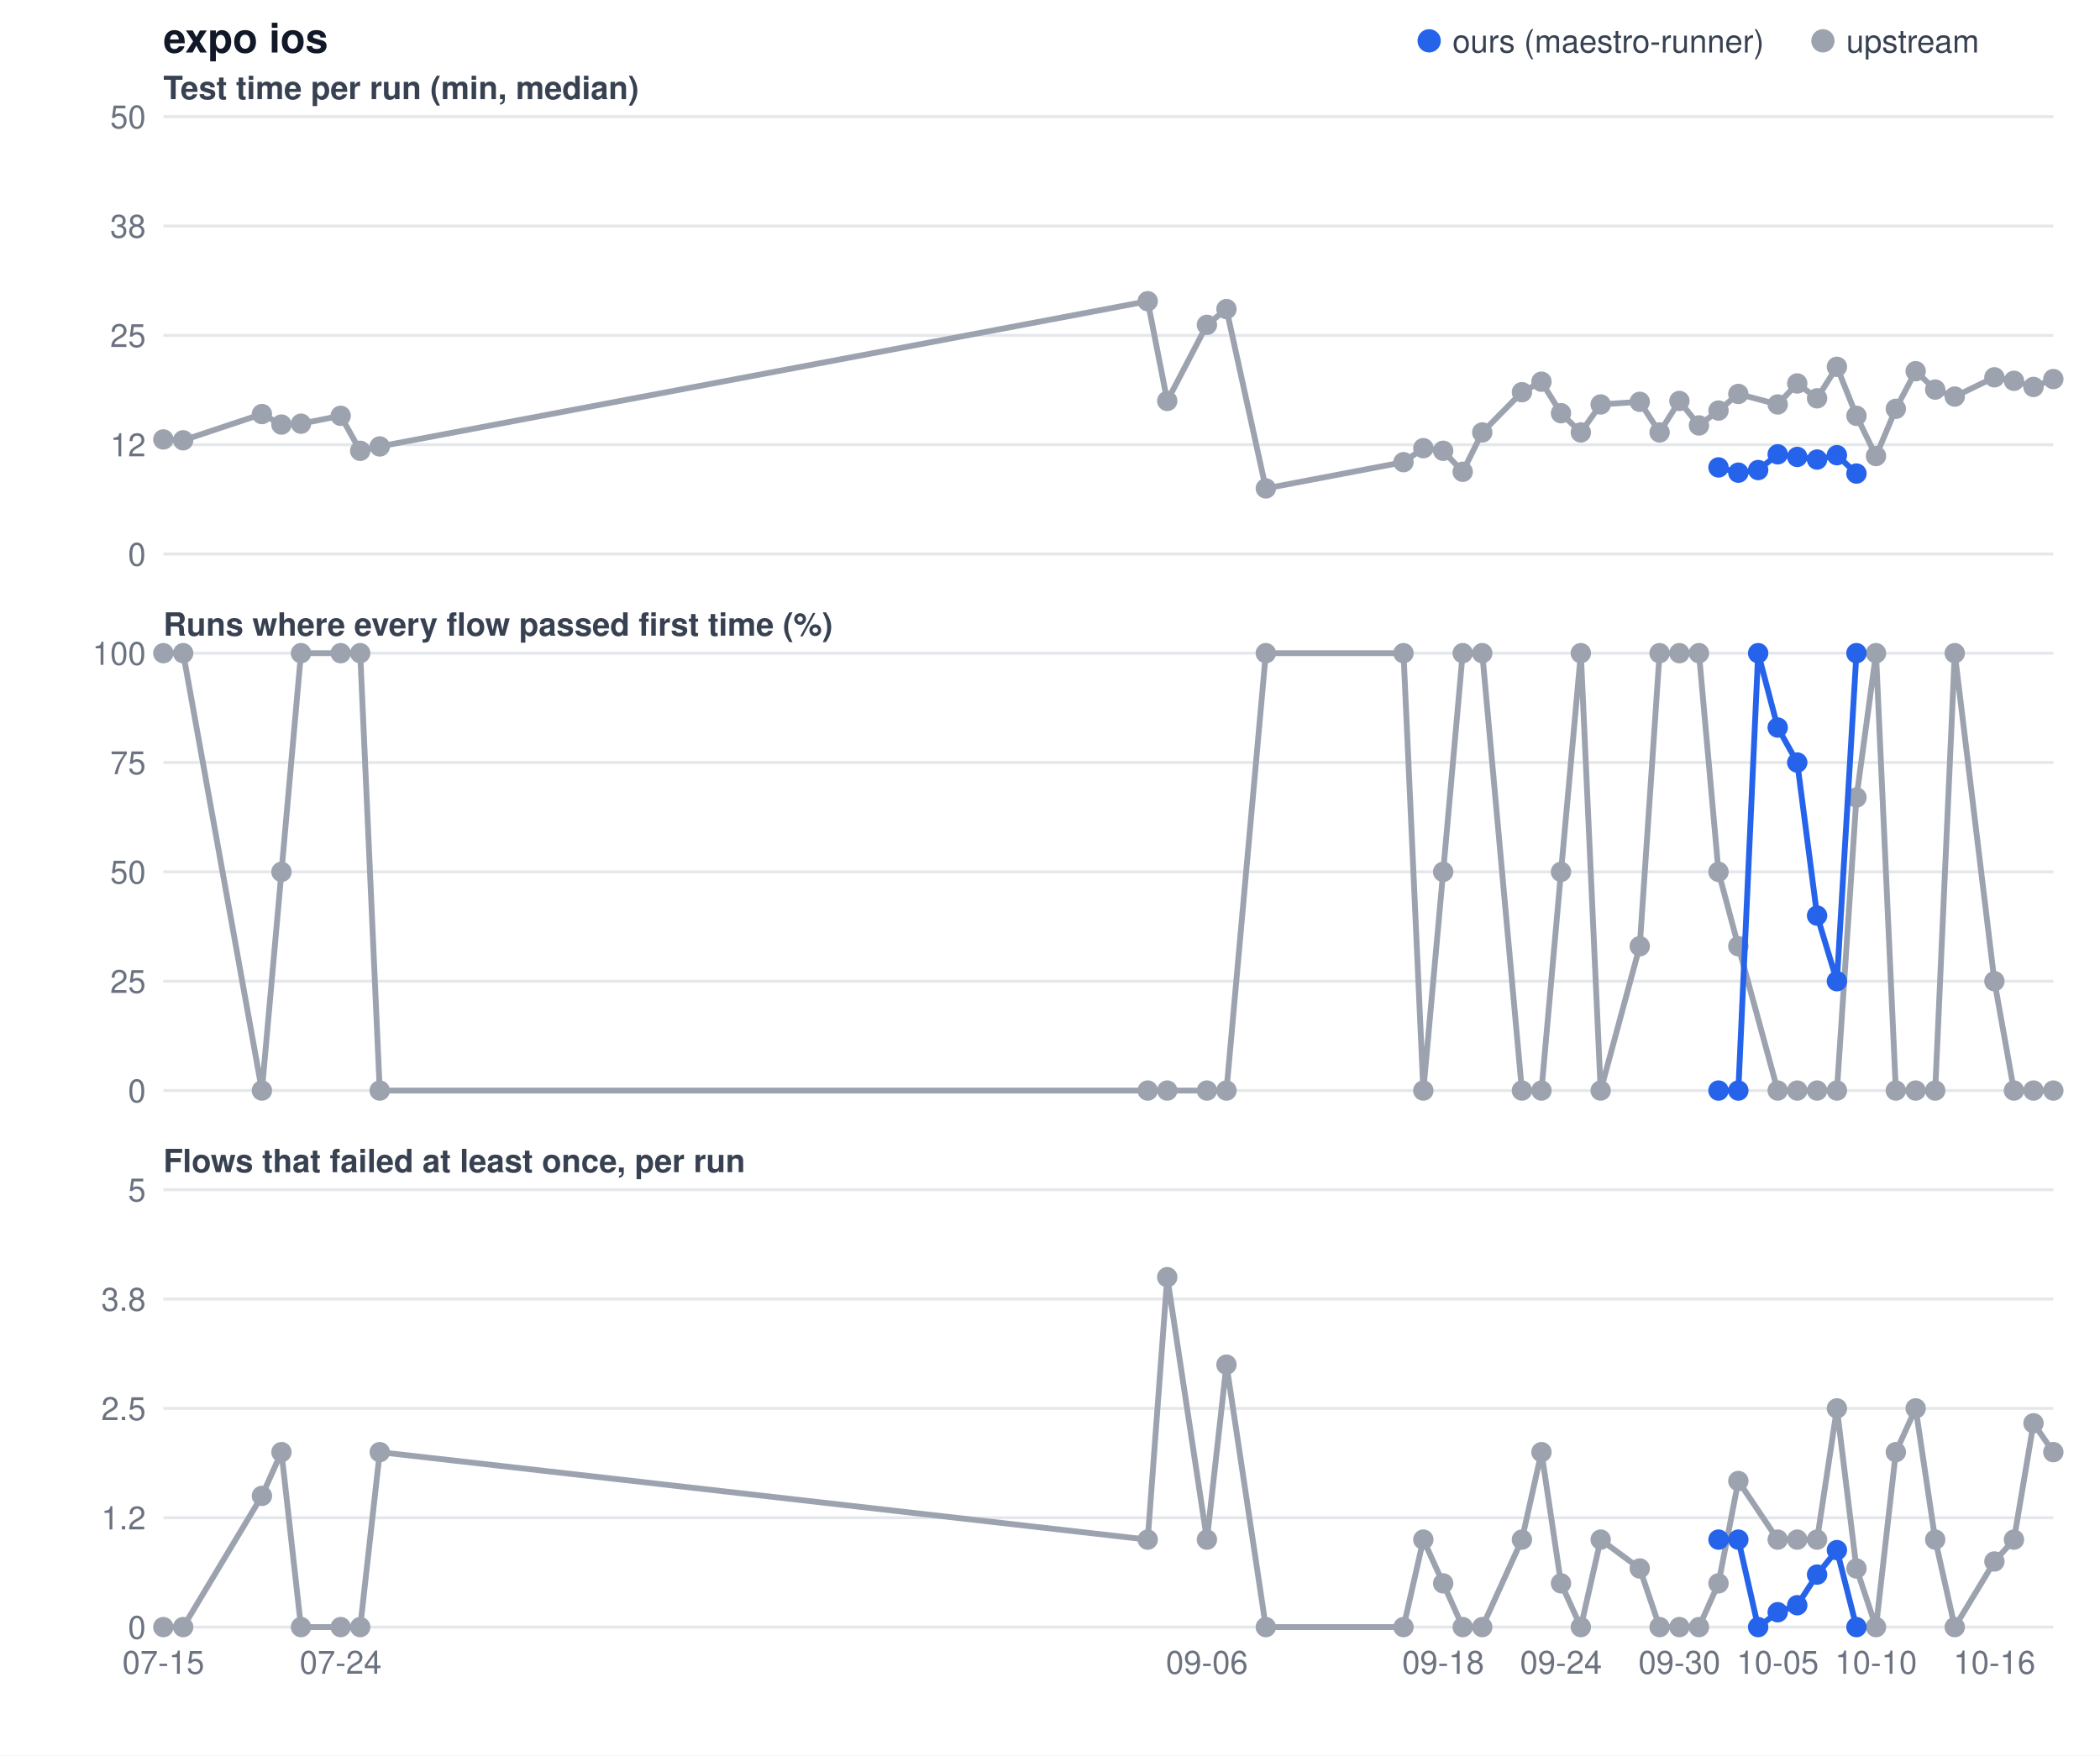
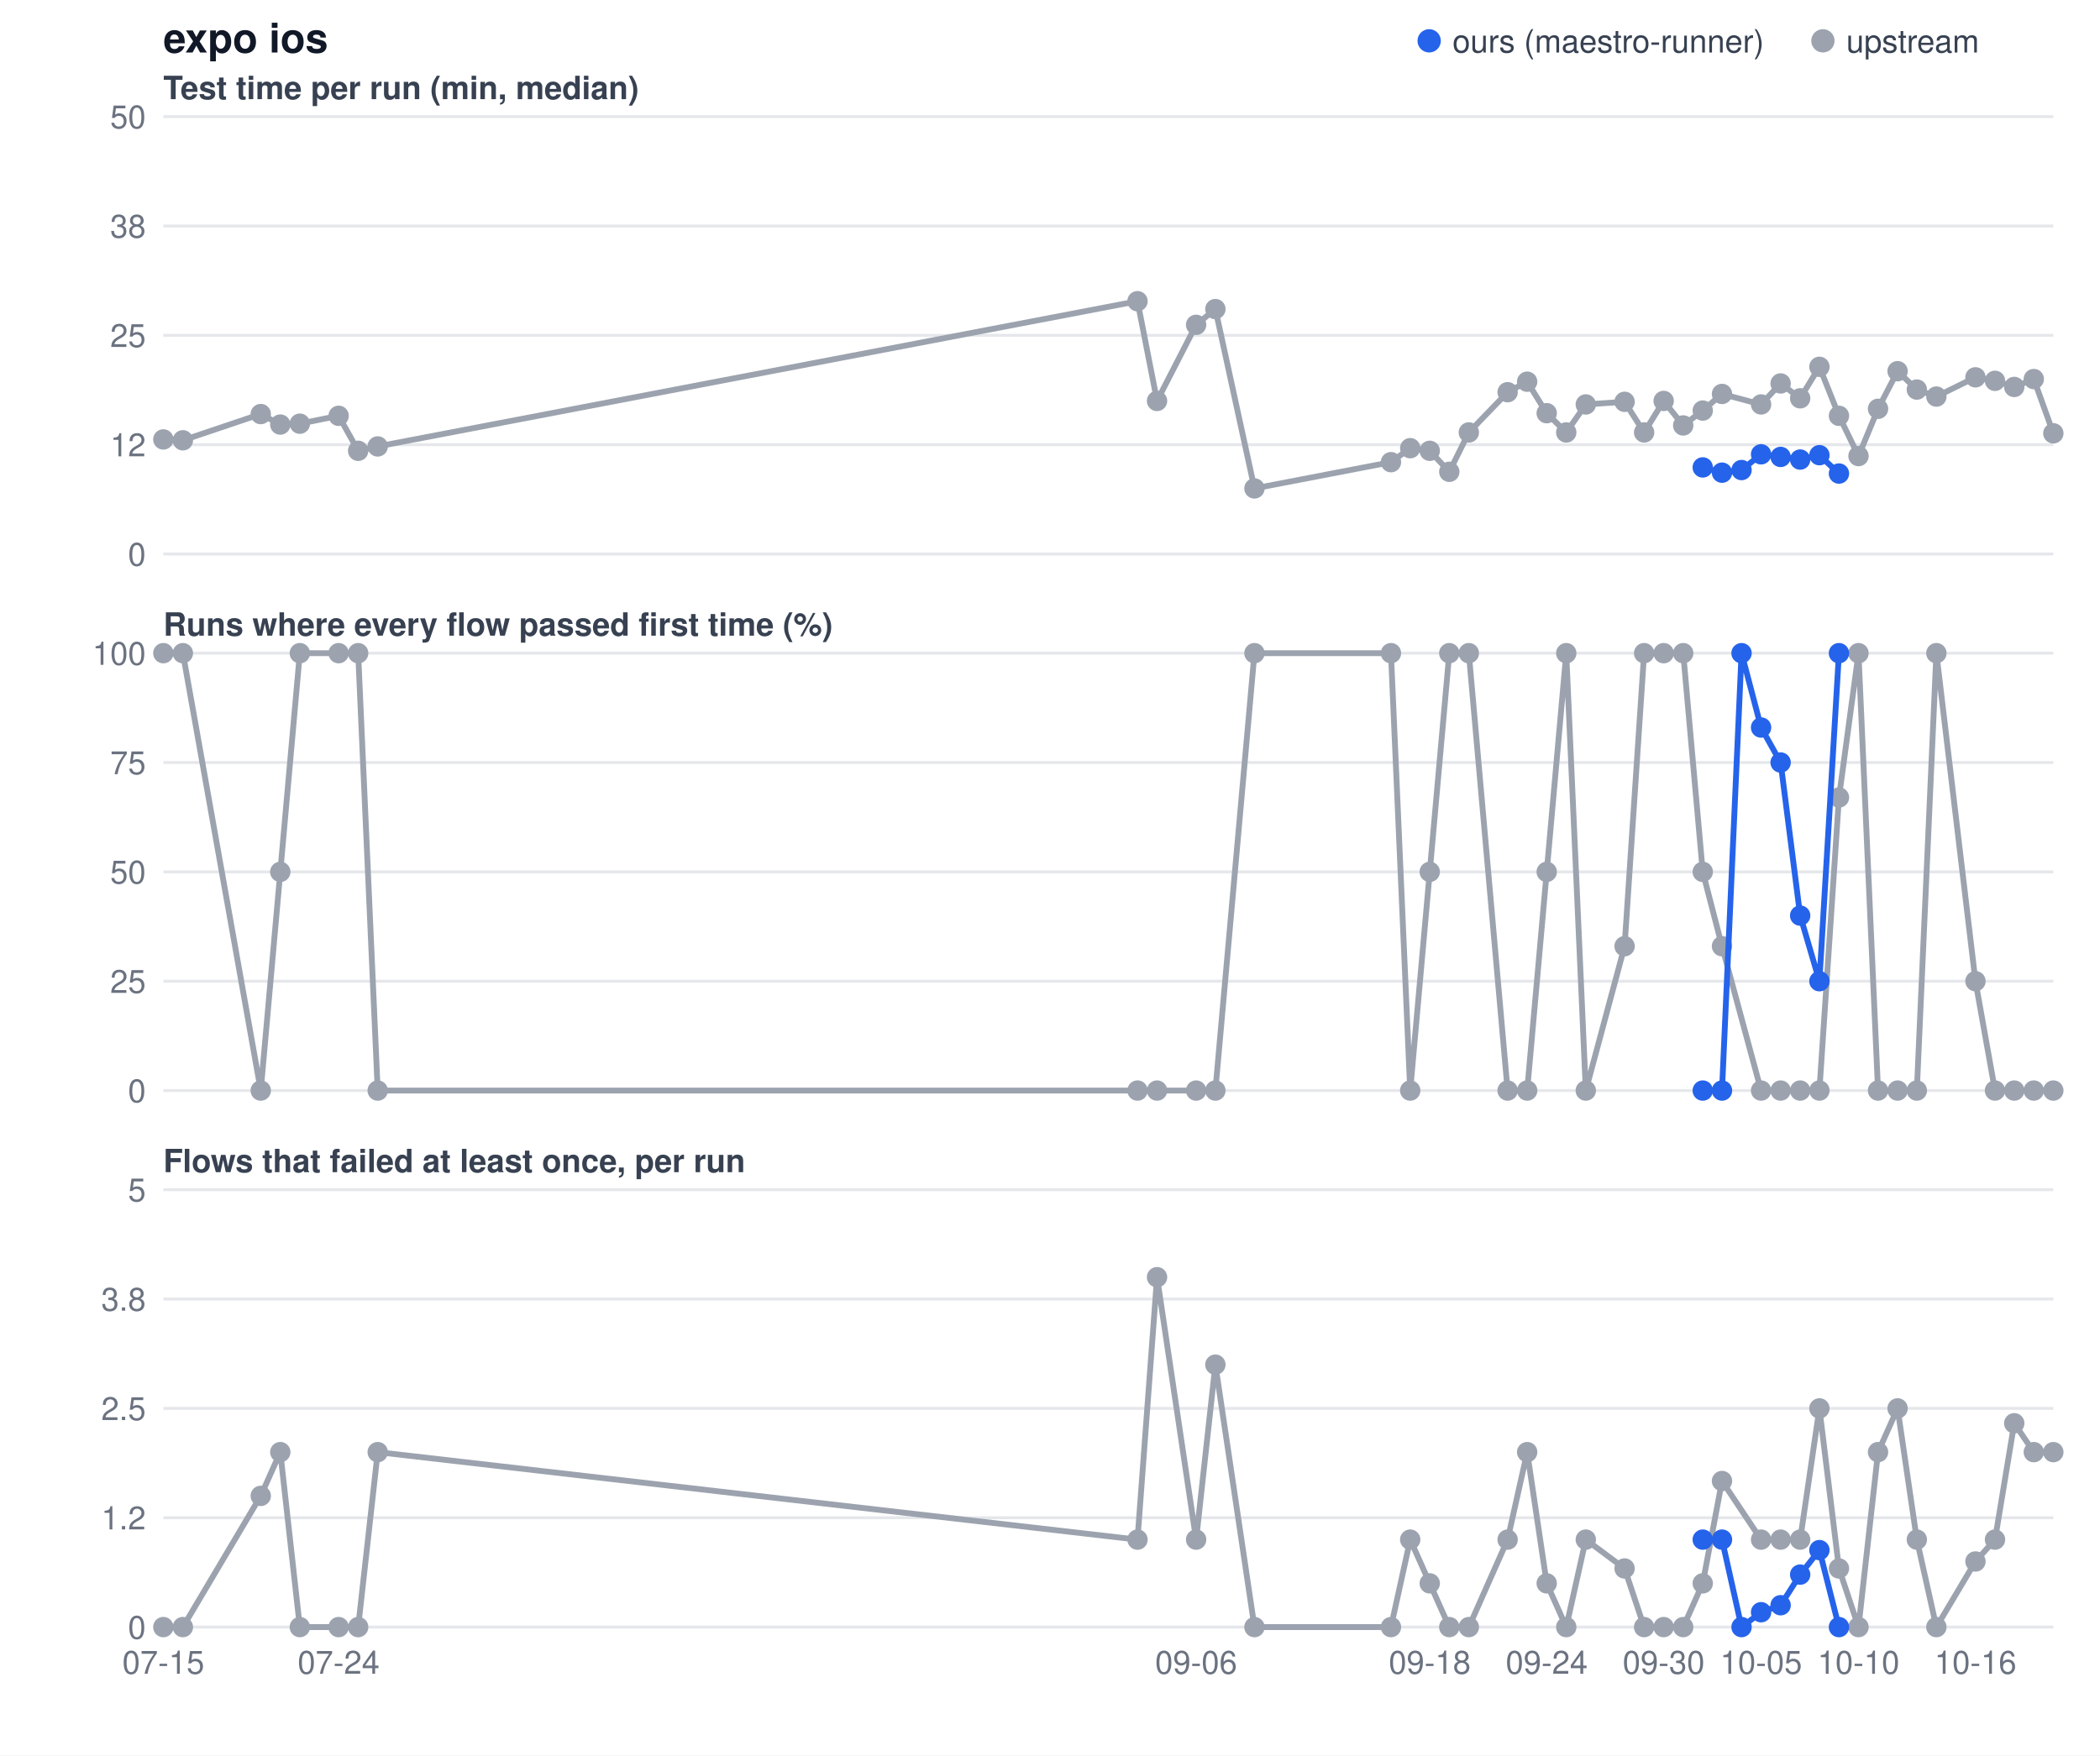
<svg xmlns="http://www.w3.org/2000/svg" width="720" height="602" font-family="-apple-system,Segoe UI,Helvetica,Arial,sans-serif" font-size="11">
  <rect width="100%" height="100%" fill="#ffffff" />
  <text x="56" y="18" font-size="14" font-weight="600" fill="#111827">expo ios</text>
  <circle cx="490" cy="14" r="4" fill="#2563eb" />
  <text x="498" y="18" fill="#374151">ours (maestro-runner)</text>
  <circle cx="625" cy="14" r="4" fill="#9ca3af" />
  <text x="633" y="18" fill="#374151">upstream</text>
  <text x="56" y="34" fill="#374151" font-weight="600">Test time per run (min, median)</text>
  <line x1="56" x2="704" y1="190.0" y2="190.0" stroke="#e5e7eb" />
  <text x="50" y="194.0" text-anchor="end" fill="#6b7280">0</text>
  <line x1="56" x2="704" y1="152.5" y2="152.5" stroke="#e5e7eb" />
  <text x="50" y="156.5" text-anchor="end" fill="#6b7280">12</text>
  <line x1="56" x2="704" y1="115.0" y2="115.0" stroke="#e5e7eb" />
  <text x="50" y="119.0" text-anchor="end" fill="#6b7280">25</text>
  <line x1="56" x2="704" y1="77.5" y2="77.5" stroke="#e5e7eb" />
  <text x="50" y="81.5" text-anchor="end" fill="#6b7280">38</text>
  <line x1="56" x2="704" y1="40.0" y2="40.0" stroke="#e5e7eb" />
  <text x="50" y="44.0" text-anchor="end" fill="#6b7280">50</text>
-   <polyline fill="none" stroke="#9ca3af" stroke-width="2" points="56.0,150.7 62.8,151.0 89.8,142.0 96.5,145.6 103.2,145.3 116.8,142.6 123.5,154.6 130.2,153.1 393.5,103.3 400.2,137.5 413.8,111.4 420.5,106.0 434.0,167.5 481.2,158.5 488.0,153.7 494.8,154.6 501.5,161.8 508.2,148.3 521.8,134.5 528.5,130.9 535.2,141.7 542.0,148.3 548.8,138.7 562.2,137.8 569.0,148.3 575.8,137.5 582.5,145.9 589.2,140.8 596.0,135.1 609.5,138.7 616.2,131.5 623.0,136.6 629.8,125.8 636.5,142.6 643.2,156.4 650.0,140.2 656.8,127.3 663.5,133.6 670.2,136.0 683.8,129.4 690.5,130.6 697.2,132.7 704.0,130.0" />
+   <polyline fill="none" stroke="#9ca3af" stroke-width="2" points="56.0,150.7 62.7,151.0 89.4,142.0 96.1,145.6 102.8,145.3 116.1,142.6 122.8,154.6 129.5,153.1 390.0,103.3 396.7,137.5 410.1,111.4 416.7,106.0 430.1,167.5 476.9,158.5 483.5,153.7 490.2,154.6 496.9,161.8 503.6,148.3 516.9,134.5 523.6,130.9 530.3,141.7 537.0,148.3 543.7,138.7 557.0,137.8 563.7,148.3 570.4,137.5 577.1,145.9 583.8,140.8 590.4,135.1 603.8,138.7 610.5,131.5 617.2,136.6 623.8,125.8 630.5,142.6 637.2,156.4 643.9,140.2 650.6,127.3 657.2,133.6 663.9,136.0 677.3,129.4 684.0,130.6 690.6,132.7 697.3,130.0 704.0,148.6" />
  <circle cx="56.0" cy="150.7" r="3.5" fill="#9ca3af" />
-   <circle cx="62.8" cy="151.0" r="3.5" fill="#9ca3af" />
-   <circle cx="89.8" cy="142.0" r="3.5" fill="#9ca3af" />
-   <circle cx="96.5" cy="145.6" r="3.5" fill="#9ca3af" />
-   <circle cx="103.2" cy="145.3" r="3.5" fill="#9ca3af" />
-   <circle cx="116.8" cy="142.6" r="3.5" fill="#9ca3af" />
-   <circle cx="123.5" cy="154.6" r="3.5" fill="#9ca3af" />
-   <circle cx="130.2" cy="153.1" r="3.5" fill="#9ca3af" />
-   <circle cx="393.5" cy="103.3" r="3.5" fill="#9ca3af" />
-   <circle cx="400.2" cy="137.5" r="3.5" fill="#9ca3af" />
-   <circle cx="413.8" cy="111.4" r="3.5" fill="#9ca3af" />
-   <circle cx="420.5" cy="106.0" r="3.5" fill="#9ca3af" />
-   <circle cx="434.0" cy="167.5" r="3.5" fill="#9ca3af" />
-   <circle cx="481.2" cy="158.5" r="3.5" fill="#9ca3af" />
-   <circle cx="488.0" cy="153.7" r="3.5" fill="#9ca3af" />
-   <circle cx="494.8" cy="154.6" r="3.5" fill="#9ca3af" />
-   <circle cx="501.5" cy="161.8" r="3.5" fill="#9ca3af" />
-   <circle cx="508.2" cy="148.3" r="3.5" fill="#9ca3af" />
-   <circle cx="521.8" cy="134.5" r="3.5" fill="#9ca3af" />
-   <circle cx="528.5" cy="130.9" r="3.5" fill="#9ca3af" />
-   <circle cx="535.2" cy="141.7" r="3.5" fill="#9ca3af" />
-   <circle cx="542.0" cy="148.3" r="3.5" fill="#9ca3af" />
-   <circle cx="548.8" cy="138.7" r="3.5" fill="#9ca3af" />
-   <circle cx="562.2" cy="137.8" r="3.5" fill="#9ca3af" />
-   <circle cx="569.0" cy="148.3" r="3.5" fill="#9ca3af" />
-   <circle cx="575.8" cy="137.5" r="3.5" fill="#9ca3af" />
-   <circle cx="582.5" cy="145.9" r="3.5" fill="#9ca3af" />
-   <circle cx="589.2" cy="140.8" r="3.5" fill="#9ca3af" />
-   <circle cx="596.0" cy="135.1" r="3.5" fill="#9ca3af" />
-   <circle cx="609.5" cy="138.7" r="3.5" fill="#9ca3af" />
-   <circle cx="616.2" cy="131.5" r="3.5" fill="#9ca3af" />
-   <circle cx="623.0" cy="136.6" r="3.5" fill="#9ca3af" />
-   <circle cx="629.8" cy="125.8" r="3.5" fill="#9ca3af" />
-   <circle cx="636.5" cy="142.6" r="3.5" fill="#9ca3af" />
-   <circle cx="643.2" cy="156.4" r="3.5" fill="#9ca3af" />
-   <circle cx="650.0" cy="140.2" r="3.5" fill="#9ca3af" />
-   <circle cx="656.8" cy="127.3" r="3.5" fill="#9ca3af" />
-   <circle cx="663.5" cy="133.6" r="3.5" fill="#9ca3af" />
-   <circle cx="670.2" cy="136.0" r="3.5" fill="#9ca3af" />
-   <circle cx="683.8" cy="129.4" r="3.5" fill="#9ca3af" />
-   <circle cx="690.5" cy="130.6" r="3.5" fill="#9ca3af" />
-   <circle cx="697.2" cy="132.7" r="3.5" fill="#9ca3af" />
-   <circle cx="704.0" cy="130.0" r="3.5" fill="#9ca3af" />
-   <polyline fill="none" stroke="#2563eb" stroke-width="2" points="589.2,160.3 596.0,162.1 602.8,161.2 609.5,155.8 616.2,156.7 623.0,157.6 629.8,156.1 636.5,162.4" />
-   <circle cx="589.2" cy="160.3" r="3.5" fill="#2563eb" />
-   <circle cx="596.0" cy="162.1" r="3.5" fill="#2563eb" />
-   <circle cx="602.8" cy="161.2" r="3.5" fill="#2563eb" />
-   <circle cx="609.5" cy="155.8" r="3.5" fill="#2563eb" />
-   <circle cx="616.2" cy="156.7" r="3.5" fill="#2563eb" />
-   <circle cx="623.0" cy="157.6" r="3.5" fill="#2563eb" />
-   <circle cx="629.8" cy="156.1" r="3.5" fill="#2563eb" />
-   <circle cx="636.5" cy="162.4" r="3.5" fill="#2563eb" />
+   <circle cx="62.7" cy="151.0" r="3.5" fill="#9ca3af" />
+   <circle cx="89.4" cy="142.0" r="3.5" fill="#9ca3af" />
+   <circle cx="96.1" cy="145.6" r="3.5" fill="#9ca3af" />
+   <circle cx="102.8" cy="145.3" r="3.5" fill="#9ca3af" />
+   <circle cx="116.1" cy="142.6" r="3.5" fill="#9ca3af" />
+   <circle cx="122.8" cy="154.6" r="3.5" fill="#9ca3af" />
+   <circle cx="129.5" cy="153.1" r="3.5" fill="#9ca3af" />
+   <circle cx="390.0" cy="103.3" r="3.5" fill="#9ca3af" />
+   <circle cx="396.7" cy="137.5" r="3.5" fill="#9ca3af" />
+   <circle cx="410.1" cy="111.4" r="3.5" fill="#9ca3af" />
+   <circle cx="416.7" cy="106.0" r="3.5" fill="#9ca3af" />
+   <circle cx="430.1" cy="167.5" r="3.5" fill="#9ca3af" />
+   <circle cx="476.9" cy="158.5" r="3.5" fill="#9ca3af" />
+   <circle cx="483.5" cy="153.7" r="3.5" fill="#9ca3af" />
+   <circle cx="490.2" cy="154.6" r="3.5" fill="#9ca3af" />
+   <circle cx="496.9" cy="161.8" r="3.5" fill="#9ca3af" />
+   <circle cx="503.6" cy="148.3" r="3.5" fill="#9ca3af" />
+   <circle cx="516.9" cy="134.5" r="3.5" fill="#9ca3af" />
+   <circle cx="523.6" cy="130.9" r="3.5" fill="#9ca3af" />
+   <circle cx="530.3" cy="141.7" r="3.5" fill="#9ca3af" />
+   <circle cx="537.0" cy="148.3" r="3.5" fill="#9ca3af" />
+   <circle cx="543.7" cy="138.7" r="3.5" fill="#9ca3af" />
+   <circle cx="557.0" cy="137.8" r="3.5" fill="#9ca3af" />
+   <circle cx="563.7" cy="148.3" r="3.5" fill="#9ca3af" />
+   <circle cx="570.4" cy="137.5" r="3.5" fill="#9ca3af" />
+   <circle cx="577.1" cy="145.9" r="3.5" fill="#9ca3af" />
+   <circle cx="583.8" cy="140.8" r="3.5" fill="#9ca3af" />
+   <circle cx="590.4" cy="135.1" r="3.5" fill="#9ca3af" />
+   <circle cx="603.8" cy="138.7" r="3.5" fill="#9ca3af" />
+   <circle cx="610.5" cy="131.5" r="3.5" fill="#9ca3af" />
+   <circle cx="617.2" cy="136.6" r="3.5" fill="#9ca3af" />
+   <circle cx="623.8" cy="125.8" r="3.5" fill="#9ca3af" />
+   <circle cx="630.5" cy="142.6" r="3.5" fill="#9ca3af" />
+   <circle cx="637.2" cy="156.4" r="3.5" fill="#9ca3af" />
+   <circle cx="643.9" cy="140.2" r="3.5" fill="#9ca3af" />
+   <circle cx="650.6" cy="127.3" r="3.5" fill="#9ca3af" />
+   <circle cx="657.2" cy="133.6" r="3.5" fill="#9ca3af" />
+   <circle cx="663.9" cy="136.0" r="3.5" fill="#9ca3af" />
+   <circle cx="677.3" cy="129.4" r="3.5" fill="#9ca3af" />
+   <circle cx="684.0" cy="130.6" r="3.5" fill="#9ca3af" />
+   <circle cx="690.6" cy="132.7" r="3.5" fill="#9ca3af" />
+   <circle cx="697.3" cy="130.0" r="3.5" fill="#9ca3af" />
+   <circle cx="704.0" cy="148.6" r="3.5" fill="#9ca3af" />
+   <polyline fill="none" stroke="#2563eb" stroke-width="2" points="583.8,160.3 590.4,162.1 597.1,161.2 603.8,155.8 610.5,156.7 617.2,157.6 623.8,156.1 630.5,162.4" />
+   <circle cx="583.8" cy="160.3" r="3.5" fill="#2563eb" />
+   <circle cx="590.4" cy="162.1" r="3.5" fill="#2563eb" />
+   <circle cx="597.1" cy="161.2" r="3.5" fill="#2563eb" />
+   <circle cx="603.8" cy="155.8" r="3.5" fill="#2563eb" />
+   <circle cx="610.5" cy="156.7" r="3.5" fill="#2563eb" />
+   <circle cx="617.2" cy="157.6" r="3.5" fill="#2563eb" />
+   <circle cx="623.8" cy="156.1" r="3.5" fill="#2563eb" />
+   <circle cx="630.5" cy="162.4" r="3.5" fill="#2563eb" />
  <text x="56" y="218" fill="#374151" font-weight="600">Runs where every flow passed first time (%)</text>
  <line x1="56" x2="704" y1="374.0" y2="374.0" stroke="#e5e7eb" />
  <text x="50" y="378.0" text-anchor="end" fill="#6b7280">0</text>
  <line x1="56" x2="704" y1="336.5" y2="336.5" stroke="#e5e7eb" />
  <text x="50" y="340.5" text-anchor="end" fill="#6b7280">25</text>
  <line x1="56" x2="704" y1="299.0" y2="299.0" stroke="#e5e7eb" />
  <text x="50" y="303.0" text-anchor="end" fill="#6b7280">50</text>
  <line x1="56" x2="704" y1="261.5" y2="261.5" stroke="#e5e7eb" />
  <text x="50" y="265.5" text-anchor="end" fill="#6b7280">75</text>
  <line x1="56" x2="704" y1="224.0" y2="224.0" stroke="#e5e7eb" />
  <text x="50" y="228.0" text-anchor="end" fill="#6b7280">100</text>
-   <polyline fill="none" stroke="#9ca3af" stroke-width="2" points="56.0,224.0 62.8,224.0 89.8,374.0 96.5,299.0 103.2,224.0 116.8,224.0 123.5,224.0 130.2,374.0 393.5,374.0 400.2,374.0 413.8,374.0 420.5,374.0 434.0,224.0 481.2,224.0 488.0,374.0 494.8,299.0 501.5,224.0 508.2,224.0 521.8,374.0 528.5,374.0 535.2,299.0 542.0,224.0 548.8,374.0 562.2,324.5 569.0,224.0 575.8,224.0 582.5,224.0 589.2,299.0 596.0,324.5 609.5,374.0 616.2,374.0 623.0,374.0 629.8,374.0 636.5,273.5 643.2,224.0 650.0,374.0 656.8,374.0 663.5,374.0 670.2,224.0 683.8,336.5 690.5,374.0 697.2,374.0 704.0,374.0" />
+   <polyline fill="none" stroke="#9ca3af" stroke-width="2" points="56.0,224.0 62.7,224.0 89.4,374.0 96.1,299.0 102.8,224.0 116.1,224.0 122.8,224.0 129.5,374.0 390.0,374.0 396.7,374.0 410.1,374.0 416.7,374.0 430.1,224.0 476.9,224.0 483.5,374.0 490.2,299.0 496.9,224.0 503.6,224.0 516.9,374.0 523.6,374.0 530.3,299.0 537.0,224.0 543.7,374.0 557.0,324.5 563.7,224.0 570.4,224.0 577.1,224.0 583.8,299.0 590.4,324.5 603.8,374.0 610.5,374.0 617.2,374.0 623.8,374.0 630.5,273.5 637.2,224.0 643.9,374.0 650.6,374.0 657.2,374.0 663.9,224.0 677.3,336.5 684.0,374.0 690.6,374.0 697.3,374.0 704.0,374.0" />
  <circle cx="56.0" cy="224.0" r="3.5" fill="#9ca3af" />
-   <circle cx="62.8" cy="224.0" r="3.5" fill="#9ca3af" />
-   <circle cx="89.8" cy="374.0" r="3.5" fill="#9ca3af" />
-   <circle cx="96.5" cy="299.0" r="3.5" fill="#9ca3af" />
-   <circle cx="103.2" cy="224.0" r="3.5" fill="#9ca3af" />
-   <circle cx="116.8" cy="224.0" r="3.5" fill="#9ca3af" />
-   <circle cx="123.5" cy="224.0" r="3.5" fill="#9ca3af" />
-   <circle cx="130.2" cy="374.0" r="3.5" fill="#9ca3af" />
-   <circle cx="393.5" cy="374.0" r="3.5" fill="#9ca3af" />
-   <circle cx="400.2" cy="374.0" r="3.5" fill="#9ca3af" />
-   <circle cx="413.8" cy="374.0" r="3.5" fill="#9ca3af" />
-   <circle cx="420.5" cy="374.0" r="3.5" fill="#9ca3af" />
-   <circle cx="434.0" cy="224.0" r="3.5" fill="#9ca3af" />
-   <circle cx="481.2" cy="224.0" r="3.5" fill="#9ca3af" />
-   <circle cx="488.0" cy="374.0" r="3.5" fill="#9ca3af" />
-   <circle cx="494.8" cy="299.0" r="3.5" fill="#9ca3af" />
-   <circle cx="501.5" cy="224.0" r="3.5" fill="#9ca3af" />
-   <circle cx="508.2" cy="224.0" r="3.5" fill="#9ca3af" />
-   <circle cx="521.8" cy="374.0" r="3.5" fill="#9ca3af" />
-   <circle cx="528.5" cy="374.0" r="3.5" fill="#9ca3af" />
-   <circle cx="535.2" cy="299.0" r="3.5" fill="#9ca3af" />
-   <circle cx="542.0" cy="224.0" r="3.5" fill="#9ca3af" />
-   <circle cx="548.8" cy="374.0" r="3.5" fill="#9ca3af" />
-   <circle cx="562.2" cy="324.5" r="3.5" fill="#9ca3af" />
-   <circle cx="569.0" cy="224.0" r="3.5" fill="#9ca3af" />
-   <circle cx="575.8" cy="224.0" r="3.5" fill="#9ca3af" />
-   <circle cx="582.5" cy="224.0" r="3.5" fill="#9ca3af" />
-   <circle cx="589.2" cy="299.0" r="3.5" fill="#9ca3af" />
-   <circle cx="596.0" cy="324.5" r="3.5" fill="#9ca3af" />
-   <circle cx="609.5" cy="374.0" r="3.5" fill="#9ca3af" />
-   <circle cx="616.2" cy="374.0" r="3.5" fill="#9ca3af" />
-   <circle cx="623.0" cy="374.0" r="3.5" fill="#9ca3af" />
-   <circle cx="629.8" cy="374.0" r="3.5" fill="#9ca3af" />
-   <circle cx="636.5" cy="273.5" r="3.5" fill="#9ca3af" />
-   <circle cx="643.2" cy="224.0" r="3.5" fill="#9ca3af" />
-   <circle cx="650.0" cy="374.0" r="3.5" fill="#9ca3af" />
-   <circle cx="656.8" cy="374.0" r="3.5" fill="#9ca3af" />
-   <circle cx="663.5" cy="374.0" r="3.5" fill="#9ca3af" />
-   <circle cx="670.2" cy="224.0" r="3.5" fill="#9ca3af" />
-   <circle cx="683.8" cy="336.5" r="3.5" fill="#9ca3af" />
-   <circle cx="690.5" cy="374.0" r="3.5" fill="#9ca3af" />
-   <circle cx="697.2" cy="374.0" r="3.5" fill="#9ca3af" />
+   <circle cx="62.7" cy="224.0" r="3.5" fill="#9ca3af" />
+   <circle cx="89.4" cy="374.0" r="3.5" fill="#9ca3af" />
+   <circle cx="96.1" cy="299.0" r="3.5" fill="#9ca3af" />
+   <circle cx="102.8" cy="224.0" r="3.5" fill="#9ca3af" />
+   <circle cx="116.1" cy="224.0" r="3.5" fill="#9ca3af" />
+   <circle cx="122.8" cy="224.0" r="3.5" fill="#9ca3af" />
+   <circle cx="129.5" cy="374.0" r="3.5" fill="#9ca3af" />
+   <circle cx="390.0" cy="374.0" r="3.5" fill="#9ca3af" />
+   <circle cx="396.7" cy="374.0" r="3.5" fill="#9ca3af" />
+   <circle cx="410.1" cy="374.0" r="3.5" fill="#9ca3af" />
+   <circle cx="416.7" cy="374.0" r="3.5" fill="#9ca3af" />
+   <circle cx="430.1" cy="224.0" r="3.5" fill="#9ca3af" />
+   <circle cx="476.9" cy="224.0" r="3.5" fill="#9ca3af" />
+   <circle cx="483.5" cy="374.0" r="3.5" fill="#9ca3af" />
+   <circle cx="490.2" cy="299.0" r="3.5" fill="#9ca3af" />
+   <circle cx="496.9" cy="224.0" r="3.5" fill="#9ca3af" />
+   <circle cx="503.6" cy="224.0" r="3.5" fill="#9ca3af" />
+   <circle cx="516.9" cy="374.0" r="3.5" fill="#9ca3af" />
+   <circle cx="523.6" cy="374.0" r="3.5" fill="#9ca3af" />
+   <circle cx="530.3" cy="299.0" r="3.5" fill="#9ca3af" />
+   <circle cx="537.0" cy="224.0" r="3.5" fill="#9ca3af" />
+   <circle cx="543.7" cy="374.0" r="3.5" fill="#9ca3af" />
+   <circle cx="557.0" cy="324.5" r="3.5" fill="#9ca3af" />
+   <circle cx="563.7" cy="224.0" r="3.5" fill="#9ca3af" />
+   <circle cx="570.4" cy="224.0" r="3.5" fill="#9ca3af" />
+   <circle cx="577.1" cy="224.0" r="3.5" fill="#9ca3af" />
+   <circle cx="583.8" cy="299.0" r="3.5" fill="#9ca3af" />
+   <circle cx="590.4" cy="324.5" r="3.5" fill="#9ca3af" />
+   <circle cx="603.8" cy="374.0" r="3.5" fill="#9ca3af" />
+   <circle cx="610.5" cy="374.0" r="3.5" fill="#9ca3af" />
+   <circle cx="617.2" cy="374.0" r="3.5" fill="#9ca3af" />
+   <circle cx="623.8" cy="374.0" r="3.5" fill="#9ca3af" />
+   <circle cx="630.5" cy="273.5" r="3.5" fill="#9ca3af" />
+   <circle cx="637.2" cy="224.0" r="3.5" fill="#9ca3af" />
+   <circle cx="643.9" cy="374.0" r="3.5" fill="#9ca3af" />
+   <circle cx="650.6" cy="374.0" r="3.5" fill="#9ca3af" />
+   <circle cx="657.2" cy="374.0" r="3.5" fill="#9ca3af" />
+   <circle cx="663.9" cy="224.0" r="3.5" fill="#9ca3af" />
+   <circle cx="677.3" cy="336.5" r="3.5" fill="#9ca3af" />
+   <circle cx="684.0" cy="374.0" r="3.5" fill="#9ca3af" />
+   <circle cx="690.6" cy="374.0" r="3.5" fill="#9ca3af" />
+   <circle cx="697.3" cy="374.0" r="3.5" fill="#9ca3af" />
  <circle cx="704.0" cy="374.0" r="3.5" fill="#9ca3af" />
-   <polyline fill="none" stroke="#2563eb" stroke-width="2" points="589.2,374.0 596.0,374.0 602.8,224.0 609.5,249.5 616.2,261.5 623.0,314.0 629.8,336.5 636.5,224.0" />
-   <circle cx="589.2" cy="374.0" r="3.5" fill="#2563eb" />
-   <circle cx="596.0" cy="374.0" r="3.5" fill="#2563eb" />
-   <circle cx="602.8" cy="224.0" r="3.5" fill="#2563eb" />
-   <circle cx="609.5" cy="249.5" r="3.5" fill="#2563eb" />
-   <circle cx="616.2" cy="261.5" r="3.5" fill="#2563eb" />
-   <circle cx="623.0" cy="314.0" r="3.5" fill="#2563eb" />
-   <circle cx="629.8" cy="336.5" r="3.5" fill="#2563eb" />
-   <circle cx="636.5" cy="224.0" r="3.5" fill="#2563eb" />
+   <polyline fill="none" stroke="#2563eb" stroke-width="2" points="583.8,374.0 590.4,374.0 597.1,224.0 603.8,249.5 610.5,261.5 617.2,314.0 623.8,336.5 630.5,224.0" />
+   <circle cx="583.8" cy="374.0" r="3.5" fill="#2563eb" />
+   <circle cx="590.4" cy="374.0" r="3.5" fill="#2563eb" />
+   <circle cx="597.1" cy="224.0" r="3.5" fill="#2563eb" />
+   <circle cx="603.8" cy="249.5" r="3.5" fill="#2563eb" />
+   <circle cx="610.5" cy="261.5" r="3.5" fill="#2563eb" />
+   <circle cx="617.2" cy="314.0" r="3.5" fill="#2563eb" />
+   <circle cx="623.8" cy="336.5" r="3.5" fill="#2563eb" />
+   <circle cx="630.5" cy="224.0" r="3.5" fill="#2563eb" />
  <text x="56" y="402" fill="#374151" font-weight="600">Flows that failed at least once, per run</text>
  <line x1="56" x2="704" y1="558.0" y2="558.0" stroke="#e5e7eb" />
  <text x="50" y="562.0" text-anchor="end" fill="#6b7280">0</text>
  <line x1="56" x2="704" y1="520.5" y2="520.5" stroke="#e5e7eb" />
  <text x="50" y="524.5" text-anchor="end" fill="#6b7280">1.2</text>
  <line x1="56" x2="704" y1="483.0" y2="483.0" stroke="#e5e7eb" />
  <text x="50" y="487.0" text-anchor="end" fill="#6b7280">2.5</text>
  <line x1="56" x2="704" y1="445.5" y2="445.5" stroke="#e5e7eb" />
  <text x="50" y="449.5" text-anchor="end" fill="#6b7280">3.8</text>
  <line x1="56" x2="704" y1="408.0" y2="408.0" stroke="#e5e7eb" />
  <text x="50" y="412.0" text-anchor="end" fill="#6b7280">5</text>
-   <polyline fill="none" stroke="#9ca3af" stroke-width="2" points="56.0,558.0 62.8,558.0 89.8,513.0 96.5,498.0 103.2,558.0 116.8,558.0 123.5,558.0 130.2,498.0 393.5,528.0 400.2,438.0 413.8,528.0 420.5,468.0 434.0,558.0 481.2,558.0 488.0,528.0 494.8,543.0 501.5,558.0 508.2,558.0 521.8,528.0 528.5,498.0 535.2,543.0 542.0,558.0 548.8,528.0 562.2,537.9 569.0,558.0 575.8,558.0 582.5,558.0 589.2,543.0 596.0,507.9 609.5,528.0 616.2,528.0 623.0,528.0 629.8,483.0 636.5,537.9 643.2,558.0 650.0,498.0 656.8,483.0 663.5,528.0 670.2,558.0 683.8,535.5 690.5,528.0 697.2,488.1 704.0,498.0" />
+   <polyline fill="none" stroke="#9ca3af" stroke-width="2" points="56.0,558.0 62.7,558.0 89.4,513.0 96.1,498.0 102.8,558.0 116.1,558.0 122.8,558.0 129.5,498.0 390.0,528.0 396.7,438.0 410.1,528.0 416.7,468.0 430.1,558.0 476.9,558.0 483.5,528.0 490.2,543.0 496.9,558.0 503.6,558.0 516.9,528.0 523.6,498.0 530.3,543.0 537.0,558.0 543.7,528.0 557.0,537.9 563.7,558.0 570.4,558.0 577.1,558.0 583.8,543.0 590.4,507.9 603.8,528.0 610.5,528.0 617.2,528.0 623.8,483.0 630.5,537.9 637.2,558.0 643.9,498.0 650.6,483.0 657.2,528.0 663.9,558.0 677.3,535.5 684.0,528.0 690.6,488.1 697.3,498.0 704.0,498.0" />
  <circle cx="56.0" cy="558.0" r="3.5" fill="#9ca3af" />
-   <circle cx="62.8" cy="558.0" r="3.5" fill="#9ca3af" />
-   <circle cx="89.8" cy="513.0" r="3.5" fill="#9ca3af" />
-   <circle cx="96.5" cy="498.0" r="3.5" fill="#9ca3af" />
-   <circle cx="103.2" cy="558.0" r="3.5" fill="#9ca3af" />
-   <circle cx="116.8" cy="558.0" r="3.5" fill="#9ca3af" />
-   <circle cx="123.5" cy="558.0" r="3.5" fill="#9ca3af" />
-   <circle cx="130.2" cy="498.0" r="3.5" fill="#9ca3af" />
-   <circle cx="393.5" cy="528.0" r="3.5" fill="#9ca3af" />
-   <circle cx="400.2" cy="438.0" r="3.5" fill="#9ca3af" />
-   <circle cx="413.8" cy="528.0" r="3.5" fill="#9ca3af" />
-   <circle cx="420.5" cy="468.0" r="3.5" fill="#9ca3af" />
-   <circle cx="434.0" cy="558.0" r="3.5" fill="#9ca3af" />
-   <circle cx="481.2" cy="558.0" r="3.5" fill="#9ca3af" />
-   <circle cx="488.0" cy="528.0" r="3.5" fill="#9ca3af" />
-   <circle cx="494.8" cy="543.0" r="3.5" fill="#9ca3af" />
-   <circle cx="501.5" cy="558.0" r="3.5" fill="#9ca3af" />
-   <circle cx="508.2" cy="558.0" r="3.5" fill="#9ca3af" />
-   <circle cx="521.8" cy="528.0" r="3.5" fill="#9ca3af" />
-   <circle cx="528.5" cy="498.0" r="3.5" fill="#9ca3af" />
-   <circle cx="535.2" cy="543.0" r="3.5" fill="#9ca3af" />
-   <circle cx="542.0" cy="558.0" r="3.5" fill="#9ca3af" />
-   <circle cx="548.8" cy="528.0" r="3.5" fill="#9ca3af" />
-   <circle cx="562.2" cy="537.9" r="3.5" fill="#9ca3af" />
-   <circle cx="569.0" cy="558.0" r="3.5" fill="#9ca3af" />
-   <circle cx="575.8" cy="558.0" r="3.5" fill="#9ca3af" />
-   <circle cx="582.5" cy="558.0" r="3.5" fill="#9ca3af" />
-   <circle cx="589.2" cy="543.0" r="3.5" fill="#9ca3af" />
-   <circle cx="596.0" cy="507.9" r="3.5" fill="#9ca3af" />
-   <circle cx="609.5" cy="528.0" r="3.5" fill="#9ca3af" />
-   <circle cx="616.2" cy="528.0" r="3.5" fill="#9ca3af" />
-   <circle cx="623.0" cy="528.0" r="3.5" fill="#9ca3af" />
-   <circle cx="629.8" cy="483.0" r="3.5" fill="#9ca3af" />
-   <circle cx="636.5" cy="537.9" r="3.5" fill="#9ca3af" />
-   <circle cx="643.2" cy="558.0" r="3.5" fill="#9ca3af" />
-   <circle cx="650.0" cy="498.0" r="3.5" fill="#9ca3af" />
-   <circle cx="656.8" cy="483.0" r="3.5" fill="#9ca3af" />
-   <circle cx="663.5" cy="528.0" r="3.5" fill="#9ca3af" />
-   <circle cx="670.2" cy="558.0" r="3.5" fill="#9ca3af" />
-   <circle cx="683.8" cy="535.5" r="3.5" fill="#9ca3af" />
-   <circle cx="690.5" cy="528.0" r="3.5" fill="#9ca3af" />
-   <circle cx="697.2" cy="488.1" r="3.5" fill="#9ca3af" />
+   <circle cx="62.7" cy="558.0" r="3.5" fill="#9ca3af" />
+   <circle cx="89.4" cy="513.0" r="3.5" fill="#9ca3af" />
+   <circle cx="96.1" cy="498.0" r="3.5" fill="#9ca3af" />
+   <circle cx="102.8" cy="558.0" r="3.5" fill="#9ca3af" />
+   <circle cx="116.1" cy="558.0" r="3.5" fill="#9ca3af" />
+   <circle cx="122.8" cy="558.0" r="3.5" fill="#9ca3af" />
+   <circle cx="129.5" cy="498.0" r="3.5" fill="#9ca3af" />
+   <circle cx="390.0" cy="528.0" r="3.5" fill="#9ca3af" />
+   <circle cx="396.7" cy="438.0" r="3.5" fill="#9ca3af" />
+   <circle cx="410.1" cy="528.0" r="3.5" fill="#9ca3af" />
+   <circle cx="416.7" cy="468.0" r="3.5" fill="#9ca3af" />
+   <circle cx="430.1" cy="558.0" r="3.5" fill="#9ca3af" />
+   <circle cx="476.9" cy="558.0" r="3.5" fill="#9ca3af" />
+   <circle cx="483.5" cy="528.0" r="3.5" fill="#9ca3af" />
+   <circle cx="490.2" cy="543.0" r="3.5" fill="#9ca3af" />
+   <circle cx="496.9" cy="558.0" r="3.5" fill="#9ca3af" />
+   <circle cx="503.6" cy="558.0" r="3.5" fill="#9ca3af" />
+   <circle cx="516.9" cy="528.0" r="3.5" fill="#9ca3af" />
+   <circle cx="523.6" cy="498.0" r="3.5" fill="#9ca3af" />
+   <circle cx="530.3" cy="543.0" r="3.5" fill="#9ca3af" />
+   <circle cx="537.0" cy="558.0" r="3.5" fill="#9ca3af" />
+   <circle cx="543.7" cy="528.0" r="3.5" fill="#9ca3af" />
+   <circle cx="557.0" cy="537.9" r="3.5" fill="#9ca3af" />
+   <circle cx="563.7" cy="558.0" r="3.5" fill="#9ca3af" />
+   <circle cx="570.4" cy="558.0" r="3.5" fill="#9ca3af" />
+   <circle cx="577.1" cy="558.0" r="3.5" fill="#9ca3af" />
+   <circle cx="583.8" cy="543.0" r="3.5" fill="#9ca3af" />
+   <circle cx="590.4" cy="507.9" r="3.5" fill="#9ca3af" />
+   <circle cx="603.8" cy="528.0" r="3.5" fill="#9ca3af" />
+   <circle cx="610.5" cy="528.0" r="3.5" fill="#9ca3af" />
+   <circle cx="617.2" cy="528.0" r="3.5" fill="#9ca3af" />
+   <circle cx="623.8" cy="483.0" r="3.5" fill="#9ca3af" />
+   <circle cx="630.5" cy="537.9" r="3.5" fill="#9ca3af" />
+   <circle cx="637.2" cy="558.0" r="3.5" fill="#9ca3af" />
+   <circle cx="643.9" cy="498.0" r="3.5" fill="#9ca3af" />
+   <circle cx="650.6" cy="483.0" r="3.5" fill="#9ca3af" />
+   <circle cx="657.2" cy="528.0" r="3.5" fill="#9ca3af" />
+   <circle cx="663.9" cy="558.0" r="3.5" fill="#9ca3af" />
+   <circle cx="677.3" cy="535.5" r="3.5" fill="#9ca3af" />
+   <circle cx="684.0" cy="528.0" r="3.5" fill="#9ca3af" />
+   <circle cx="690.6" cy="488.1" r="3.5" fill="#9ca3af" />
+   <circle cx="697.3" cy="498.0" r="3.5" fill="#9ca3af" />
  <circle cx="704.0" cy="498.0" r="3.5" fill="#9ca3af" />
-   <polyline fill="none" stroke="#2563eb" stroke-width="2" points="589.2,528.0 596.0,528.0 602.8,558.0 609.5,552.9 616.2,550.5 623.0,540.0 629.8,531.6 636.5,558.0" />
-   <circle cx="589.2" cy="528.0" r="3.5" fill="#2563eb" />
-   <circle cx="596.0" cy="528.0" r="3.5" fill="#2563eb" />
-   <circle cx="602.8" cy="558.0" r="3.5" fill="#2563eb" />
-   <circle cx="609.5" cy="552.9" r="3.5" fill="#2563eb" />
-   <circle cx="616.2" cy="550.5" r="3.5" fill="#2563eb" />
-   <circle cx="623.0" cy="540.0" r="3.5" fill="#2563eb" />
-   <circle cx="629.8" cy="531.6" r="3.5" fill="#2563eb" />
-   <circle cx="636.5" cy="558.0" r="3.5" fill="#2563eb" />
+   <polyline fill="none" stroke="#2563eb" stroke-width="2" points="583.8,528.0 590.4,528.0 597.1,558.0 603.8,552.9 610.5,550.5 617.2,540.0 623.8,531.6 630.5,558.0" />
+   <circle cx="583.8" cy="528.0" r="3.5" fill="#2563eb" />
+   <circle cx="590.4" cy="528.0" r="3.5" fill="#2563eb" />
+   <circle cx="597.1" cy="558.0" r="3.5" fill="#2563eb" />
+   <circle cx="603.8" cy="552.9" r="3.5" fill="#2563eb" />
+   <circle cx="610.5" cy="550.5" r="3.5" fill="#2563eb" />
+   <circle cx="617.2" cy="540.0" r="3.5" fill="#2563eb" />
+   <circle cx="623.8" cy="531.6" r="3.5" fill="#2563eb" />
+   <circle cx="630.5" cy="558.0" r="3.5" fill="#2563eb" />
  <text x="56.0" y="574" text-anchor="middle" fill="#6b7280">07-15</text>
-   <text x="116.8" y="574" text-anchor="middle" fill="#6b7280">07-24</text>
-   <text x="413.8" y="574" text-anchor="middle" fill="#6b7280">09-06</text>
-   <text x="494.8" y="574" text-anchor="middle" fill="#6b7280">09-18</text>
-   <text x="535.2" y="574" text-anchor="middle" fill="#6b7280">09-24</text>
-   <text x="575.8" y="574" text-anchor="middle" fill="#6b7280">09-30</text>
-   <text x="609.5" y="574" text-anchor="middle" fill="#6b7280">10-05</text>
-   <text x="643.2" y="574" text-anchor="middle" fill="#6b7280">10-10</text>
-   <text x="683.8" y="574" text-anchor="middle" fill="#6b7280">10-16</text>
+   <text x="116.1" y="574" text-anchor="middle" fill="#6b7280">07-24</text>
+   <text x="410.1" y="574" text-anchor="middle" fill="#6b7280">09-06</text>
+   <text x="490.2" y="574" text-anchor="middle" fill="#6b7280">09-18</text>
+   <text x="530.3" y="574" text-anchor="middle" fill="#6b7280">09-24</text>
+   <text x="570.4" y="574" text-anchor="middle" fill="#6b7280">09-30</text>
+   <text x="603.8" y="574" text-anchor="middle" fill="#6b7280">10-05</text>
+   <text x="637.2" y="574" text-anchor="middle" fill="#6b7280">10-10</text>
+   <text x="677.3" y="574" text-anchor="middle" fill="#6b7280">10-16</text>
</svg>
